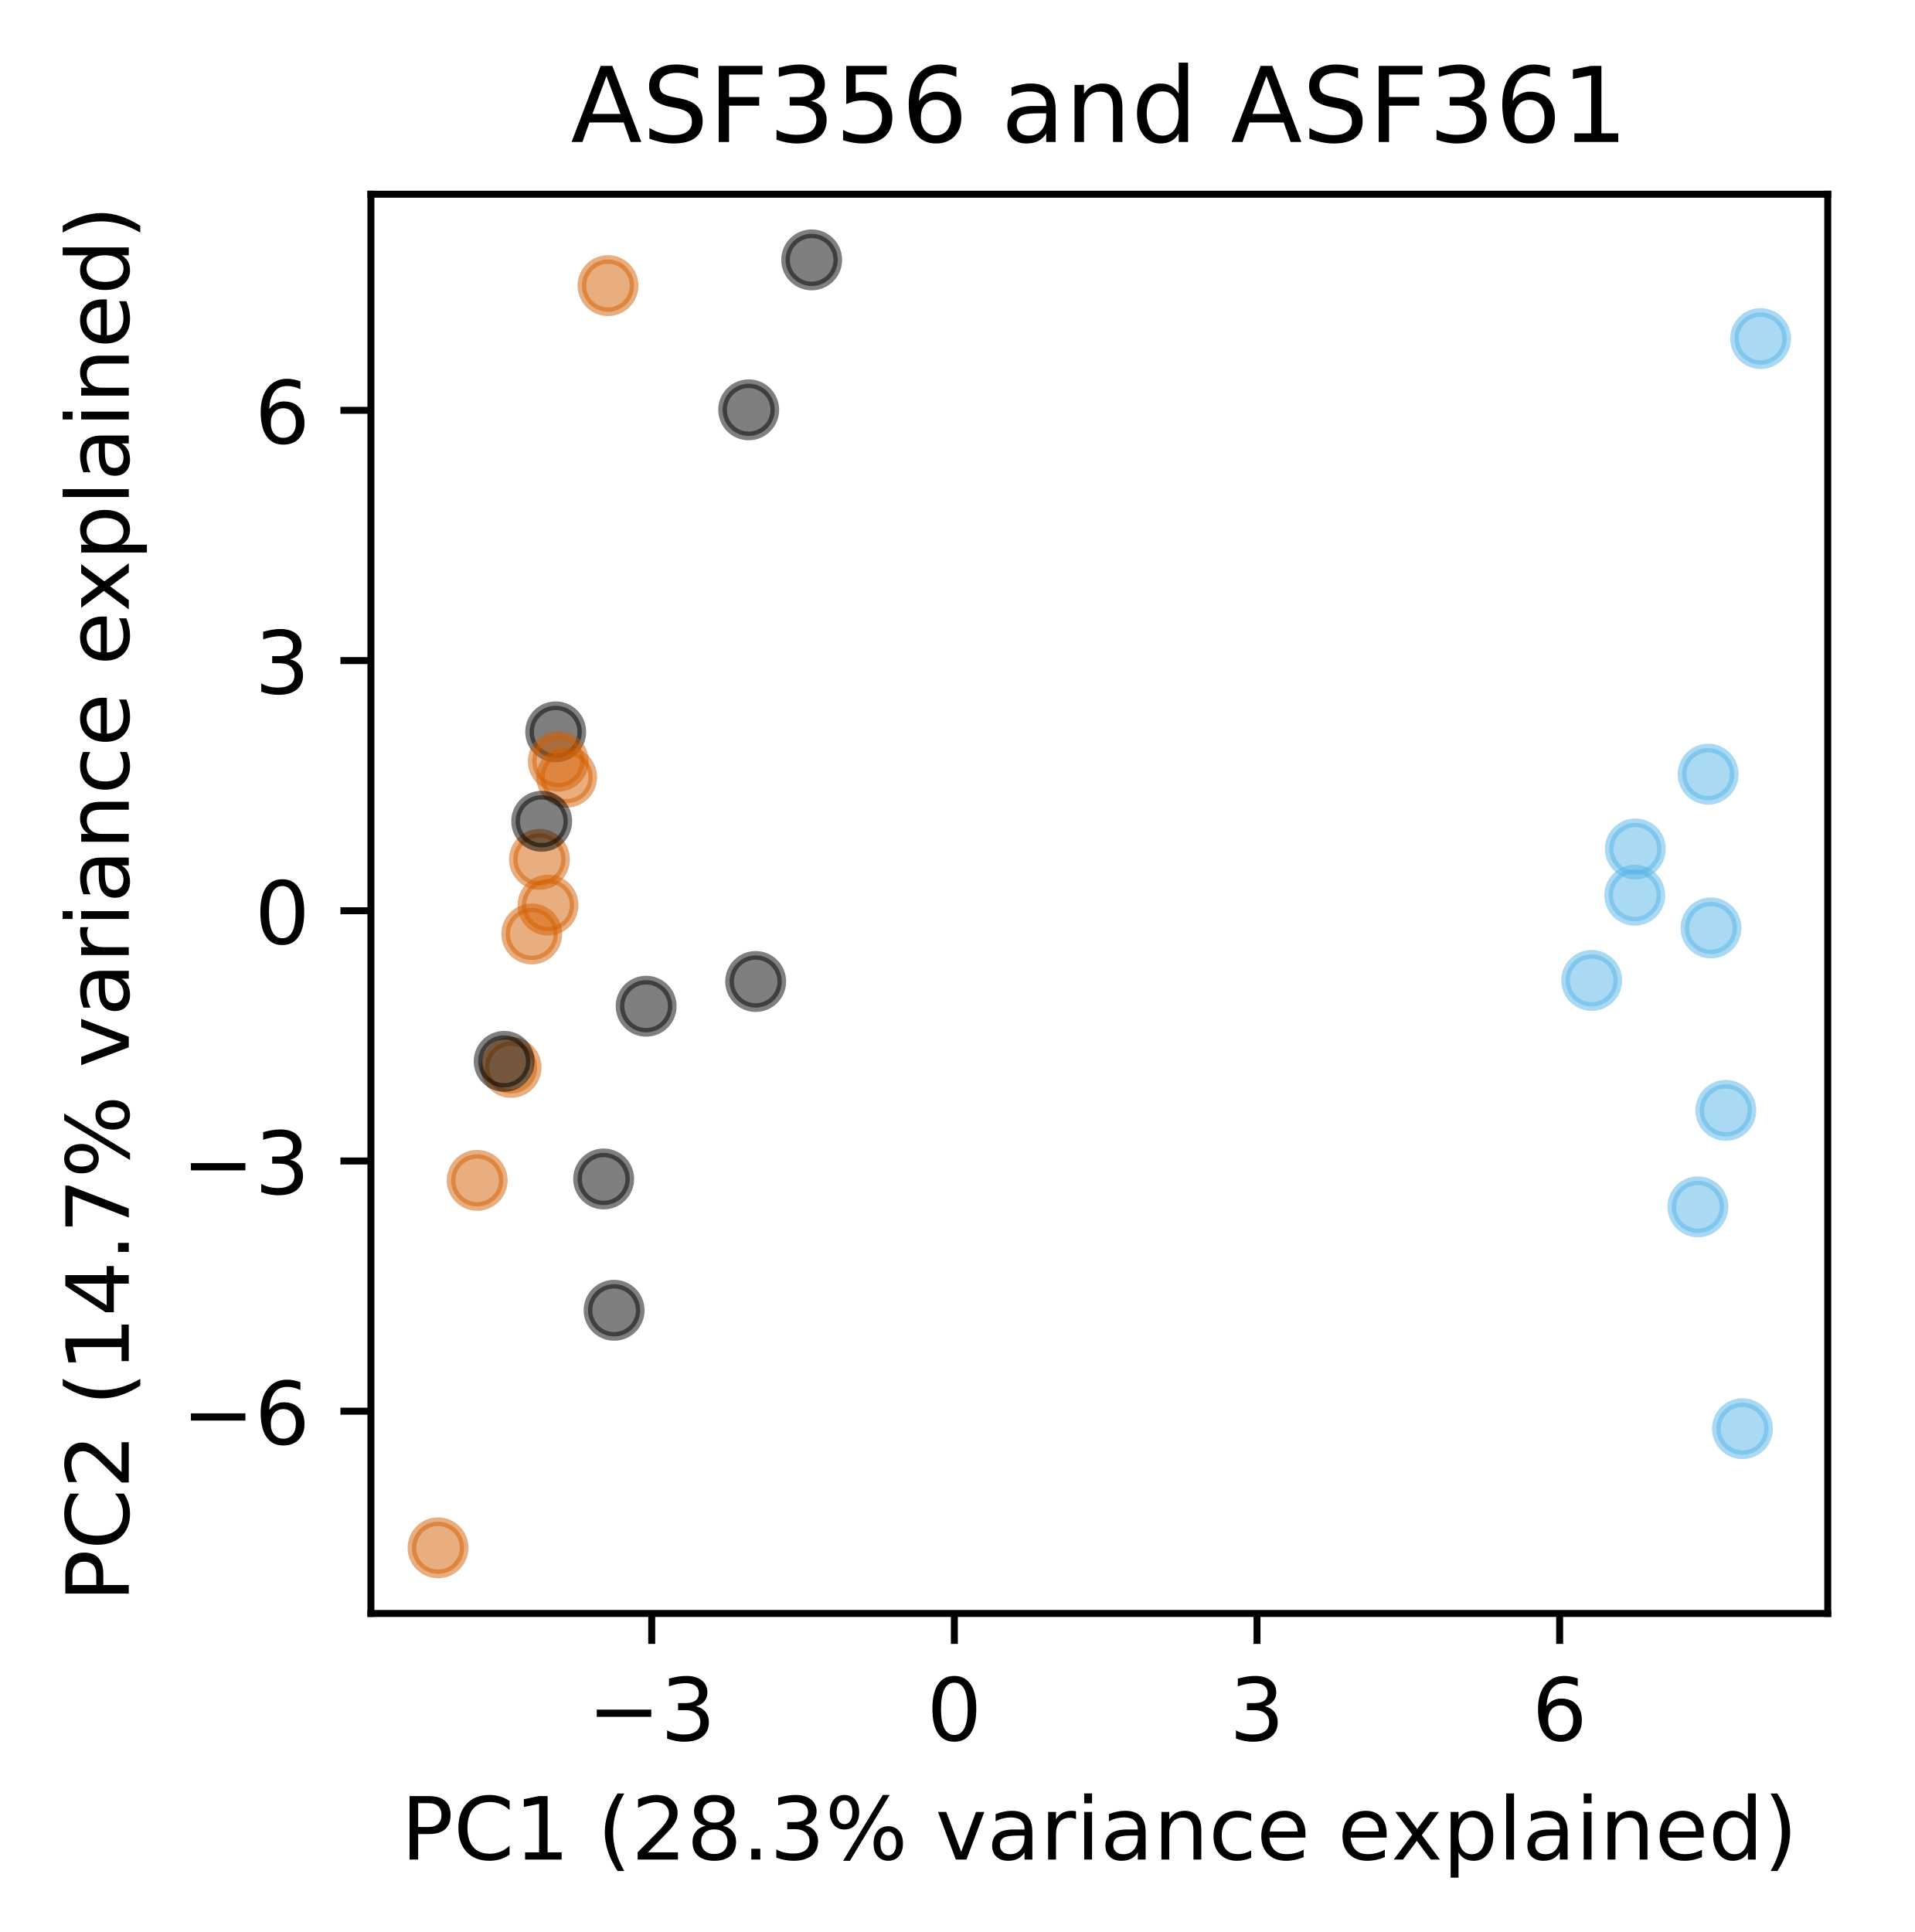
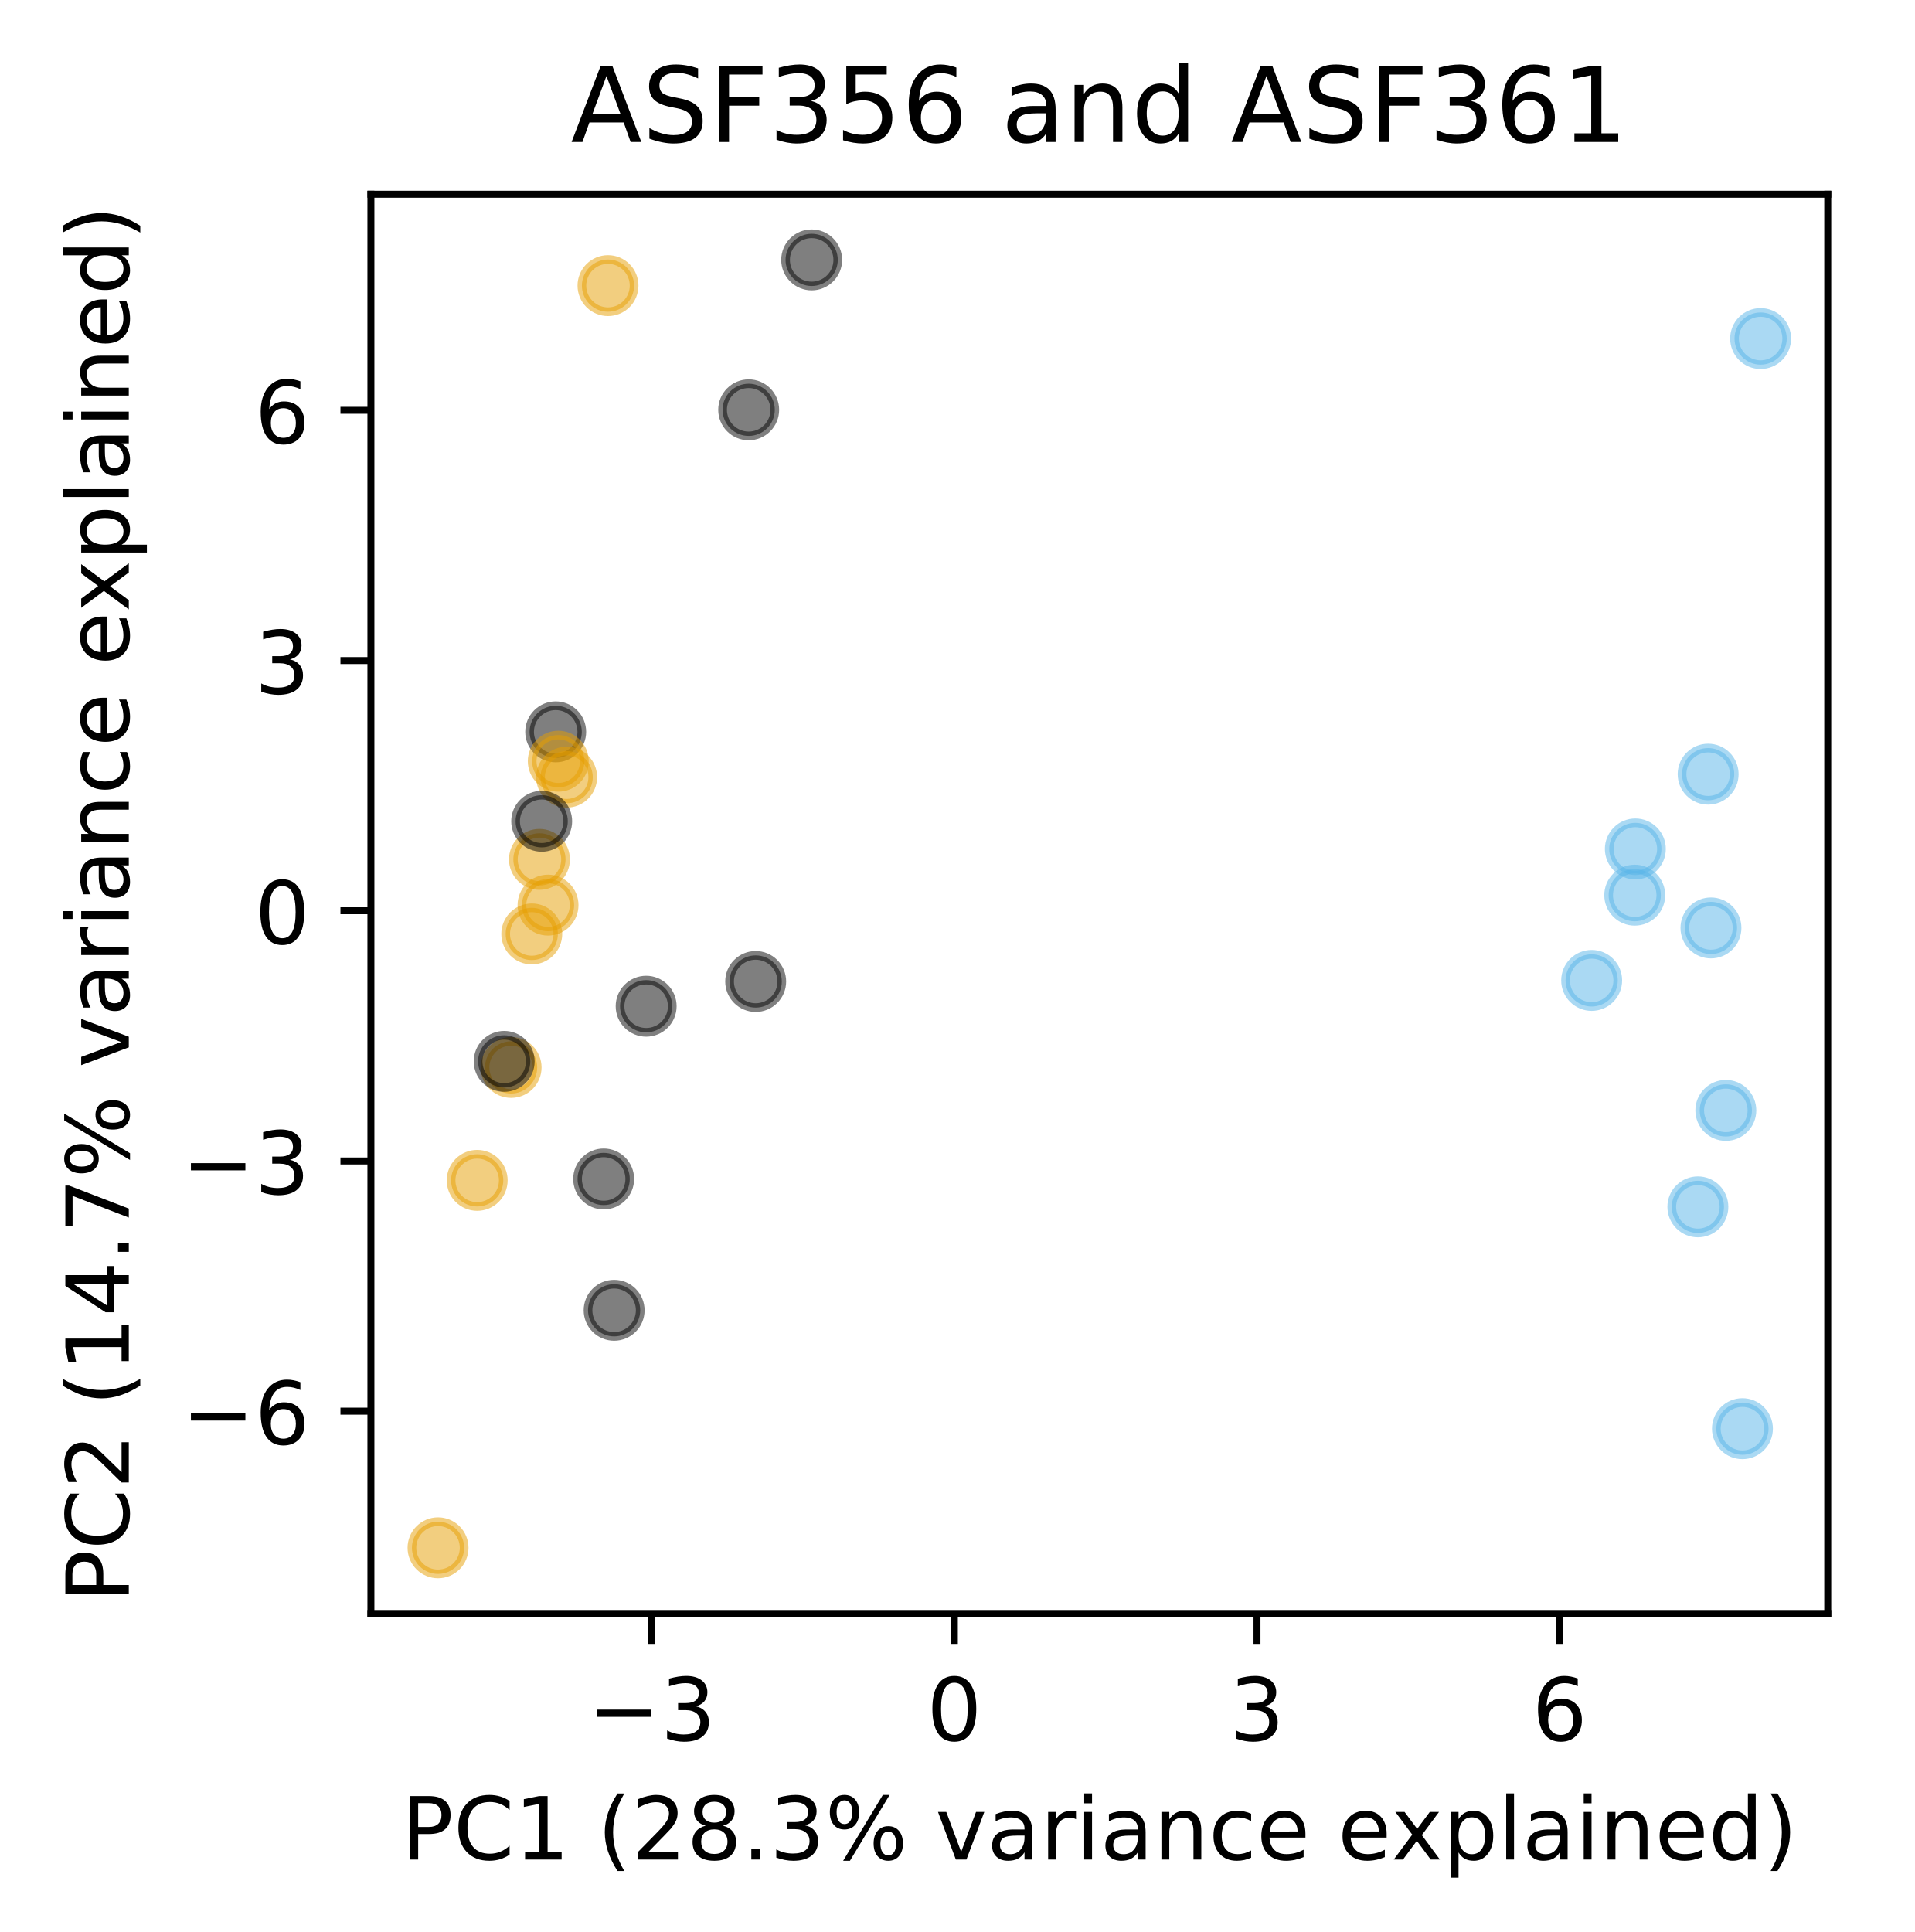
<svg xmlns="http://www.w3.org/2000/svg" xmlns:xlink="http://www.w3.org/1999/xlink" height="222pt" version="1.1" viewBox="0 0 220 222" width="220pt">
  <defs>
    <style type="text/css">
*{stroke-linecap:butt;stroke-linejoin:round;}
  </style>
  </defs>
  <g id="figure_1">
    <g id="patch_1">
      <path d="M 0 222.954  L 220.72 222.954  L 220.72 0  L 0 0  z " style="fill:#ffffff;" />
    </g>
    <g id="axes_1">
      <g id="patch_2">
        <path d="M 42.62 185.398  L 210.02 185.398  L 210.02 22.318  L 42.62 22.318  z " style="fill:#ffffff;" />
      </g>
      <g id="PathCollection_1">
        <defs>
-           <path d="M 0 3  C 0.796 3 1.559 2.684 2.121 2.121  C 2.684 1.559 3 0.796 3 0  C 3 -0.796 2.684 -1.559 2.121 -2.121  C 1.559 -2.684 0.796 -3 0 -3  C -0.796 -3 -1.559 -2.684 -2.121 -2.121  C -2.684 -1.559 -3 -0.796 -3 0  C -3 0.796 -2.684 1.559 -2.121 2.121  C -1.559 2.684 -0.796 3 0 3  z " id="C0_0_5674d48b1c" />
+           <path d="M 0 3  C 0.796 3 1.559 2.684 2.121 2.121  C 2.684 1.559 3 0.796 3 0  C 3 -0.796 2.684 -1.559 2.121 -2.121  C 1.559 -2.684 0.796 -3 0 -3  C -0.796 -3 -1.559 -2.684 -2.121 -2.121  C -2.684 -1.559 -3 -0.796 -3 0  C -3 0.796 -2.684 1.559 -2.121 2.121  C -1.559 2.684 -0.796 3 0 3  z " id="C0_0_cf64ac103b" />
        </defs>
-         <g clip-path="url(#pe8725be6cf)">
-           <use style="fill:#56b4e9;fill-opacity:0.5;stroke:#56b4e9;stroke-opacity:0.5;" x="200.218" xlink:href="#C0_0_5674d48b1c" y="164.167" />
-         </g>
-         <g clip-path="url(#pe8725be6cf)">
-           <use style="fill:#d55e00;fill-opacity:0.5;stroke:#d55e00;stroke-opacity:0.5;" x="50.333" xlink:href="#C0_0_5674d48b1c" y="177.853" />
-         </g>
-         <g clip-path="url(#pe8725be6cf)">
-           <use style="fill-opacity:0.5;stroke:#000000;stroke-opacity:0.5;" x="74.247" xlink:href="#C0_0_5674d48b1c" y="115.622" />
-         </g>
-         <g clip-path="url(#pe8725be6cf)">
-           <use style="fill:#56b4e9;fill-opacity:0.5;stroke:#56b4e9;stroke-opacity:0.5;" x="202.307" xlink:href="#C0_0_5674d48b1c" y="38.903" />
-         </g>
-         <g clip-path="url(#pe8725be6cf)">
-           <use style="fill:#56b4e9;fill-opacity:0.5;stroke:#56b4e9;stroke-opacity:0.5;" x="187.912" xlink:href="#C0_0_5674d48b1c" y="97.551" />
-         </g>
-         <g clip-path="url(#pe8725be6cf)">
-           <use style="fill-opacity:0.5;stroke:#000000;stroke-opacity:0.5;" x="86.029" xlink:href="#C0_0_5674d48b1c" y="47.092" />
-         </g>
-         <g clip-path="url(#pe8725be6cf)">
-           <use style="fill:#d55e00;fill-opacity:0.5;stroke:#d55e00;stroke-opacity:0.5;" x="69.862" xlink:href="#C0_0_5674d48b1c" y="32.82" />
-         </g>
-         <g clip-path="url(#pe8725be6cf)">
-           <use style="fill-opacity:0.5;stroke:#000000;stroke-opacity:0.5;" x="93.266" xlink:href="#C0_0_5674d48b1c" y="29.863" />
-         </g>
-         <g clip-path="url(#pe8725be6cf)">
-           <use style="fill:#d55e00;fill-opacity:0.5;stroke:#d55e00;stroke-opacity:0.5;" x="54.831" xlink:href="#C0_0_5674d48b1c" y="135.632" />
-         </g>
-         <g clip-path="url(#pe8725be6cf)">
-           <use style="fill-opacity:0.5;stroke:#000000;stroke-opacity:0.5;" x="63.853" xlink:href="#C0_0_5674d48b1c" y="84.094" />
-         </g>
-         <g clip-path="url(#pe8725be6cf)">
-           <use style="fill:#d55e00;fill-opacity:0.5;stroke:#d55e00;stroke-opacity:0.5;" x="58.728" xlink:href="#C0_0_5674d48b1c" y="122.654" />
-         </g>
-         <g clip-path="url(#pe8725be6cf)">
-           <use style="fill:#56b4e9;fill-opacity:0.5;stroke:#56b4e9;stroke-opacity:0.5;" x="198.31" xlink:href="#C0_0_5674d48b1c" y="127.592" />
-         </g>
-         <g clip-path="url(#pe8725be6cf)">
-           <use style="fill:#56b4e9;fill-opacity:0.5;stroke:#56b4e9;stroke-opacity:0.5;" x="187.843" xlink:href="#C0_0_5674d48b1c" y="102.862" />
-         </g>
-         <g clip-path="url(#pe8725be6cf)">
-           <use style="fill:#d55e00;fill-opacity:0.5;stroke:#d55e00;stroke-opacity:0.5;" x="61.104" xlink:href="#C0_0_5674d48b1c" y="107.316" />
-         </g>
-         <g clip-path="url(#pe8725be6cf)">
-           <use style="fill-opacity:0.5;stroke:#000000;stroke-opacity:0.5;" x="57.934" xlink:href="#C0_0_5674d48b1c" y="121.958" />
-         </g>
-         <g clip-path="url(#pe8725be6cf)">
-           <use style="fill-opacity:0.5;stroke:#000000;stroke-opacity:0.5;" x="69.364" xlink:href="#C0_0_5674d48b1c" y="135.471" />
-         </g>
-         <g clip-path="url(#pe8725be6cf)">
-           <use style="fill:#d55e00;fill-opacity:0.5;stroke:#d55e00;stroke-opacity:0.5;" x="64.149" xlink:href="#C0_0_5674d48b1c" y="87.468" />
-         </g>
-         <g clip-path="url(#pe8725be6cf)">
-           <use style="fill:#56b4e9;fill-opacity:0.5;stroke:#56b4e9;stroke-opacity:0.5;" x="195.097" xlink:href="#C0_0_5674d48b1c" y="138.677" />
-         </g>
-         <g clip-path="url(#pe8725be6cf)">
-           <use style="fill:#56b4e9;fill-opacity:0.5;stroke:#56b4e9;stroke-opacity:0.5;" x="196.277" xlink:href="#C0_0_5674d48b1c" y="88.957" />
-         </g>
-         <g clip-path="url(#pe8725be6cf)">
-           <use style="fill:#d55e00;fill-opacity:0.5;stroke:#d55e00;stroke-opacity:0.5;" x="61.986" xlink:href="#C0_0_5674d48b1c" y="98.749" />
-         </g>
-         <g clip-path="url(#pe8725be6cf)">
-           <use style="fill-opacity:0.5;stroke:#000000;stroke-opacity:0.5;" x="70.567" xlink:href="#C0_0_5674d48b1c" y="150.561" />
-         </g>
-         <g clip-path="url(#pe8725be6cf)">
-           <use style="fill:#d55e00;fill-opacity:0.5;stroke:#d55e00;stroke-opacity:0.5;" x="65.111" xlink:href="#C0_0_5674d48b1c" y="89.301" />
-         </g>
-         <g clip-path="url(#pe8725be6cf)">
-           <use style="fill-opacity:0.5;stroke:#000000;stroke-opacity:0.5;" x="62.243" xlink:href="#C0_0_5674d48b1c" y="94.37" />
-         </g>
-         <g clip-path="url(#pe8725be6cf)">
-           <use style="fill:#56b4e9;fill-opacity:0.5;stroke:#56b4e9;stroke-opacity:0.5;" x="182.893" xlink:href="#C0_0_5674d48b1c" y="112.656" />
-         </g>
-         <g clip-path="url(#pe8725be6cf)">
-           <use style="fill:#d55e00;fill-opacity:0.5;stroke:#d55e00;stroke-opacity:0.5;" x="62.972" xlink:href="#C0_0_5674d48b1c" y="104.005" />
-         </g>
-         <g clip-path="url(#pe8725be6cf)">
-           <use style="fill:#56b4e9;fill-opacity:0.5;stroke:#56b4e9;stroke-opacity:0.5;" x="196.6" xlink:href="#C0_0_5674d48b1c" y="106.627" />
-         </g>
-         <g clip-path="url(#pe8725be6cf)">
-           <use style="fill-opacity:0.5;stroke:#000000;stroke-opacity:0.5;" x="86.833" xlink:href="#C0_0_5674d48b1c" y="112.78" />
+         <g clip-path="url(#p2980ca70cc)">
+           <use style="fill:#56b4e9;fill-opacity:0.5;stroke:#56b4e9;stroke-opacity:0.5;" x="200.218" xlink:href="#C0_0_cf64ac103b" y="164.167" />
+         </g>
+         <g clip-path="url(#p2980ca70cc)">
+           <use style="fill:#e69f00;fill-opacity:0.5;stroke:#e69f00;stroke-opacity:0.5;" x="50.333" xlink:href="#C0_0_cf64ac103b" y="177.853" />
+         </g>
+         <g clip-path="url(#p2980ca70cc)">
+           <use style="fill-opacity:0.5;stroke:#000000;stroke-opacity:0.5;" x="74.247" xlink:href="#C0_0_cf64ac103b" y="115.622" />
+         </g>
+         <g clip-path="url(#p2980ca70cc)">
+           <use style="fill:#56b4e9;fill-opacity:0.5;stroke:#56b4e9;stroke-opacity:0.5;" x="202.307" xlink:href="#C0_0_cf64ac103b" y="38.903" />
+         </g>
+         <g clip-path="url(#p2980ca70cc)">
+           <use style="fill:#56b4e9;fill-opacity:0.5;stroke:#56b4e9;stroke-opacity:0.5;" x="187.912" xlink:href="#C0_0_cf64ac103b" y="97.551" />
+         </g>
+         <g clip-path="url(#p2980ca70cc)">
+           <use style="fill-opacity:0.5;stroke:#000000;stroke-opacity:0.5;" x="86.029" xlink:href="#C0_0_cf64ac103b" y="47.092" />
+         </g>
+         <g clip-path="url(#p2980ca70cc)">
+           <use style="fill:#e69f00;fill-opacity:0.5;stroke:#e69f00;stroke-opacity:0.5;" x="69.862" xlink:href="#C0_0_cf64ac103b" y="32.82" />
+         </g>
+         <g clip-path="url(#p2980ca70cc)">
+           <use style="fill-opacity:0.5;stroke:#000000;stroke-opacity:0.5;" x="93.266" xlink:href="#C0_0_cf64ac103b" y="29.863" />
+         </g>
+         <g clip-path="url(#p2980ca70cc)">
+           <use style="fill:#e69f00;fill-opacity:0.5;stroke:#e69f00;stroke-opacity:0.5;" x="54.831" xlink:href="#C0_0_cf64ac103b" y="135.632" />
+         </g>
+         <g clip-path="url(#p2980ca70cc)">
+           <use style="fill-opacity:0.5;stroke:#000000;stroke-opacity:0.5;" x="63.853" xlink:href="#C0_0_cf64ac103b" y="84.094" />
+         </g>
+         <g clip-path="url(#p2980ca70cc)">
+           <use style="fill:#e69f00;fill-opacity:0.5;stroke:#e69f00;stroke-opacity:0.5;" x="58.728" xlink:href="#C0_0_cf64ac103b" y="122.654" />
+         </g>
+         <g clip-path="url(#p2980ca70cc)">
+           <use style="fill:#56b4e9;fill-opacity:0.5;stroke:#56b4e9;stroke-opacity:0.5;" x="198.31" xlink:href="#C0_0_cf64ac103b" y="127.592" />
+         </g>
+         <g clip-path="url(#p2980ca70cc)">
+           <use style="fill:#56b4e9;fill-opacity:0.5;stroke:#56b4e9;stroke-opacity:0.5;" x="187.843" xlink:href="#C0_0_cf64ac103b" y="102.862" />
+         </g>
+         <g clip-path="url(#p2980ca70cc)">
+           <use style="fill:#e69f00;fill-opacity:0.5;stroke:#e69f00;stroke-opacity:0.5;" x="61.104" xlink:href="#C0_0_cf64ac103b" y="107.316" />
+         </g>
+         <g clip-path="url(#p2980ca70cc)">
+           <use style="fill-opacity:0.5;stroke:#000000;stroke-opacity:0.5;" x="57.934" xlink:href="#C0_0_cf64ac103b" y="121.958" />
+         </g>
+         <g clip-path="url(#p2980ca70cc)">
+           <use style="fill-opacity:0.5;stroke:#000000;stroke-opacity:0.5;" x="69.364" xlink:href="#C0_0_cf64ac103b" y="135.471" />
+         </g>
+         <g clip-path="url(#p2980ca70cc)">
+           <use style="fill:#e69f00;fill-opacity:0.5;stroke:#e69f00;stroke-opacity:0.5;" x="64.149" xlink:href="#C0_0_cf64ac103b" y="87.468" />
+         </g>
+         <g clip-path="url(#p2980ca70cc)">
+           <use style="fill:#56b4e9;fill-opacity:0.5;stroke:#56b4e9;stroke-opacity:0.5;" x="195.097" xlink:href="#C0_0_cf64ac103b" y="138.677" />
+         </g>
+         <g clip-path="url(#p2980ca70cc)">
+           <use style="fill:#56b4e9;fill-opacity:0.5;stroke:#56b4e9;stroke-opacity:0.5;" x="196.277" xlink:href="#C0_0_cf64ac103b" y="88.957" />
+         </g>
+         <g clip-path="url(#p2980ca70cc)">
+           <use style="fill:#e69f00;fill-opacity:0.5;stroke:#e69f00;stroke-opacity:0.5;" x="61.986" xlink:href="#C0_0_cf64ac103b" y="98.749" />
+         </g>
+         <g clip-path="url(#p2980ca70cc)">
+           <use style="fill-opacity:0.5;stroke:#000000;stroke-opacity:0.5;" x="70.567" xlink:href="#C0_0_cf64ac103b" y="150.561" />
+         </g>
+         <g clip-path="url(#p2980ca70cc)">
+           <use style="fill:#e69f00;fill-opacity:0.5;stroke:#e69f00;stroke-opacity:0.5;" x="65.111" xlink:href="#C0_0_cf64ac103b" y="89.301" />
+         </g>
+         <g clip-path="url(#p2980ca70cc)">
+           <use style="fill-opacity:0.5;stroke:#000000;stroke-opacity:0.5;" x="62.243" xlink:href="#C0_0_cf64ac103b" y="94.37" />
+         </g>
+         <g clip-path="url(#p2980ca70cc)">
+           <use style="fill:#56b4e9;fill-opacity:0.5;stroke:#56b4e9;stroke-opacity:0.5;" x="182.893" xlink:href="#C0_0_cf64ac103b" y="112.656" />
+         </g>
+         <g clip-path="url(#p2980ca70cc)">
+           <use style="fill:#e69f00;fill-opacity:0.5;stroke:#e69f00;stroke-opacity:0.5;" x="62.972" xlink:href="#C0_0_cf64ac103b" y="104.005" />
+         </g>
+         <g clip-path="url(#p2980ca70cc)">
+           <use style="fill:#56b4e9;fill-opacity:0.5;stroke:#56b4e9;stroke-opacity:0.5;" x="196.6" xlink:href="#C0_0_cf64ac103b" y="106.627" />
+         </g>
+         <g clip-path="url(#p2980ca70cc)">
+           <use style="fill-opacity:0.5;stroke:#000000;stroke-opacity:0.5;" x="86.833" xlink:href="#C0_0_cf64ac103b" y="112.78" />
        </g>
      </g>
      <g id="matplotlib.axis_1">
        <g id="xtick_1">
          <g id="line2d_1">
            <defs>
-               <path d="M 0 0  L 0 3.5  " id="mc712385e44" style="stroke:#000000;stroke-width:0.8;" />
-             </defs>
-             <g>
-               <use style="stroke:#000000;stroke-width:0.8;" x="74.886" xlink:href="#mc712385e44" y="185.398" />
+               <path d="M 0 0  L 0 3.5  " id="me681bf78ca" style="stroke:#000000;stroke-width:0.8;" />
+             </defs>
+             <g>
+               <use style="stroke:#000000;stroke-width:0.8;" x="74.886" xlink:href="#me681bf78ca" y="185.398" />
            </g>
          </g>
          <g id="text_1">
            <defs>
              <path d="M 10.594 35.5  L 73.188 35.5  L 73.188 27.203  L 10.594 27.203  z " id="DejaVuSans-2212" />
              <path d="M 40.578 39.312  Q 47.656 37.797 51.625 33  Q 55.609 28.219 55.609 21.188  Q 55.609 10.406 48.188 4.484  Q 40.766 -1.422 27.094 -1.422  Q 22.516 -1.422 17.656 -0.516  Q 12.797 0.391 7.625 2.203  L 7.625 11.719  Q 11.719 9.328 16.594 8.109  Q 21.484 6.891 26.812 6.891  Q 36.078 6.891 40.938 10.547  Q 45.797 14.203 45.797 21.188  Q 45.797 27.641 41.281 31.266  Q 36.766 34.906 28.719 34.906  L 20.219 34.906  L 20.219 43.016  L 29.109 43.016  Q 36.375 43.016 40.234 45.922  Q 44.094 48.828 44.094 54.297  Q 44.094 59.906 40.109 62.906  Q 36.141 65.922 28.719 65.922  Q 24.656 65.922 20.016 65.031  Q 15.375 64.156 9.812 62.312  L 9.812 71.094  Q 15.438 72.656 20.344 73.438  Q 25.25 74.219 29.594 74.219  Q 40.828 74.219 47.359 69.109  Q 53.906 64.016 53.906 55.328  Q 53.906 49.266 50.438 45.094  Q 46.969 40.922 40.578 39.312  z " id="DejaVuSans-33" />
            </defs>
            <g transform="translate(67.51493 199.9966)scale(0.1 -0.1)">
              <use xlink:href="#DejaVuSans-2212" />
              <use x="83.789" xlink:href="#DejaVuSans-33" />
            </g>
          </g>
        </g>
        <g id="xtick_2">
          <g id="line2d_2">
            <g>
-               <use style="stroke:#000000;stroke-width:0.8;" x="109.662" xlink:href="#mc712385e44" y="185.398" />
+               <use style="stroke:#000000;stroke-width:0.8;" x="109.662" xlink:href="#me681bf78ca" y="185.398" />
            </g>
          </g>
          <g id="text_2">
            <defs>
              <path d="M 31.781 66.406  Q 24.172 66.406 20.328 58.906  Q 16.5 51.422 16.5 36.375  Q 16.5 21.391 20.328 13.891  Q 24.172 6.391 31.781 6.391  Q 39.453 6.391 43.281 13.891  Q 47.125 21.391 47.125 36.375  Q 47.125 51.422 43.281 58.906  Q 39.453 66.406 31.781 66.406  z M 31.781 74.219  Q 44.047 74.219 50.516 64.516  Q 56.984 54.828 56.984 36.375  Q 56.984 17.969 50.516 8.266  Q 44.047 -1.422 31.781 -1.422  Q 19.531 -1.422 13.062 8.266  Q 6.594 17.969 6.594 36.375  Q 6.594 54.828 13.062 64.516  Q 19.531 74.219 31.781 74.219  z " id="DejaVuSans-30" />
            </defs>
            <g transform="translate(106.4806 199.9966)scale(0.1 -0.1)">
              <use xlink:href="#DejaVuSans-30" />
            </g>
          </g>
        </g>
        <g id="xtick_3">
          <g id="line2d_3">
            <g>
-               <use style="stroke:#000000;stroke-width:0.8;" x="144.438" xlink:href="#mc712385e44" y="185.398" />
+               <use style="stroke:#000000;stroke-width:0.8;" x="144.438" xlink:href="#me681bf78ca" y="185.398" />
            </g>
          </g>
          <g id="text_3">
            <g transform="translate(141.2564 199.9966)scale(0.1 -0.1)">
              <use xlink:href="#DejaVuSans-33" />
            </g>
          </g>
        </g>
        <g id="xtick_4">
          <g id="line2d_4">
            <g>
-               <use style="stroke:#000000;stroke-width:0.8;" x="179.214" xlink:href="#mc712385e44" y="185.398" />
+               <use style="stroke:#000000;stroke-width:0.8;" x="179.214" xlink:href="#me681bf78ca" y="185.398" />
            </g>
          </g>
          <g id="text_4">
            <defs>
              <path d="M 33.016 40.375  Q 26.375 40.375 22.484 35.828  Q 18.609 31.297 18.609 23.391  Q 18.609 15.531 22.484 10.953  Q 26.375 6.391 33.016 6.391  Q 39.656 6.391 43.531 10.953  Q 47.406 15.531 47.406 23.391  Q 47.406 31.297 43.531 35.828  Q 39.656 40.375 33.016 40.375  z M 52.594 71.297  L 52.594 62.312  Q 48.875 64.062 45.094 64.984  Q 41.312 65.922 37.594 65.922  Q 27.828 65.922 22.672 59.328  Q 17.531 52.734 16.797 39.406  Q 19.672 43.656 24.016 45.922  Q 28.375 48.188 33.594 48.188  Q 44.578 48.188 50.953 41.516  Q 57.328 34.859 57.328 23.391  Q 57.328 12.156 50.688 5.359  Q 44.047 -1.422 33.016 -1.422  Q 20.359 -1.422 13.672 8.266  Q 6.984 17.969 6.984 36.375  Q 6.984 53.656 15.188 63.938  Q 23.391 74.219 37.203 74.219  Q 40.922 74.219 44.703 73.484  Q 48.484 72.75 52.594 71.297  z " id="DejaVuSans-36" />
            </defs>
            <g transform="translate(176.0323 199.9966)scale(0.1 -0.1)">
              <use xlink:href="#DejaVuSans-36" />
            </g>
          </g>
        </g>
        <g id="text_5">
          <defs>
            <path d="M 19.672 64.797  L 19.672 37.406  L 32.078 37.406  Q 38.969 37.406 42.719 40.969  Q 46.484 44.531 46.484 51.125  Q 46.484 57.672 42.719 61.234  Q 38.969 64.797 32.078 64.797  z M 9.812 72.906  L 32.078 72.906  Q 44.344 72.906 50.609 67.359  Q 56.891 61.812 56.891 51.125  Q 56.891 40.328 50.609 34.812  Q 44.344 29.297 32.078 29.297  L 19.672 29.297  L 19.672 0  L 9.812 0  z " id="DejaVuSans-50" />
            <path d="M 64.406 67.281  L 64.406 56.891  Q 59.422 61.531 53.781 63.812  Q 48.141 66.109 41.797 66.109  Q 29.297 66.109 22.656 58.469  Q 16.016 50.828 16.016 36.375  Q 16.016 21.969 22.656 14.328  Q 29.297 6.688 41.797 6.688  Q 48.141 6.688 53.781 8.984  Q 59.422 11.281 64.406 15.922  L 64.406 5.609  Q 59.234 2.094 53.438 0.328  Q 47.656 -1.422 41.219 -1.422  Q 24.656 -1.422 15.125 8.703  Q 5.609 18.844 5.609 36.375  Q 5.609 53.953 15.125 64.078  Q 24.656 74.219 41.219 74.219  Q 47.75 74.219 53.531 72.484  Q 59.328 70.75 64.406 67.281  z " id="DejaVuSans-43" />
            <path d="M 12.406 8.297  L 28.516 8.297  L 28.516 63.922  L 10.984 60.406  L 10.984 69.391  L 28.422 72.906  L 38.281 72.906  L 38.281 8.297  L 54.391 8.297  L 54.391 0  L 12.406 0  z " id="DejaVuSans-31" />
            <path id="DejaVuSans-20" />
            <path d="M 31 75.875  Q 24.469 64.656 21.281 53.656  Q 18.109 42.672 18.109 31.391  Q 18.109 20.125 21.312 9.062  Q 24.516 -2 31 -13.188  L 23.188 -13.188  Q 15.875 -1.703 12.234 9.375  Q 8.594 20.453 8.594 31.391  Q 8.594 42.281 12.203 53.312  Q 15.828 64.359 23.188 75.875  z " id="DejaVuSans-28" />
            <path d="M 19.188 8.297  L 53.609 8.297  L 53.609 0  L 7.328 0  L 7.328 8.297  Q 12.938 14.109 22.625 23.891  Q 32.328 33.688 34.812 36.531  Q 39.547 41.844 41.422 45.531  Q 43.312 49.219 43.312 52.781  Q 43.312 58.594 39.234 62.25  Q 35.156 65.922 28.609 65.922  Q 23.969 65.922 18.812 64.312  Q 13.672 62.703 7.812 59.422  L 7.812 69.391  Q 13.766 71.781 18.938 73  Q 24.125 74.219 28.422 74.219  Q 39.75 74.219 46.484 68.547  Q 53.219 62.891 53.219 53.422  Q 53.219 48.922 51.531 44.891  Q 49.859 40.875 45.406 35.406  Q 44.188 33.984 37.641 27.219  Q 31.109 20.453 19.188 8.297  z " id="DejaVuSans-32" />
            <path d="M 31.781 34.625  Q 24.75 34.625 20.719 30.859  Q 16.703 27.094 16.703 20.516  Q 16.703 13.922 20.719 10.156  Q 24.75 6.391 31.781 6.391  Q 38.812 6.391 42.859 10.172  Q 46.922 13.969 46.922 20.516  Q 46.922 27.094 42.891 30.859  Q 38.875 34.625 31.781 34.625  z M 21.922 38.812  Q 15.578 40.375 12.031 44.719  Q 8.5 49.078 8.5 55.328  Q 8.5 64.062 14.719 69.141  Q 20.953 74.219 31.781 74.219  Q 42.672 74.219 48.875 69.141  Q 55.078 64.062 55.078 55.328  Q 55.078 49.078 51.531 44.719  Q 48 40.375 41.703 38.812  Q 48.828 37.156 52.797 32.312  Q 56.781 27.484 56.781 20.516  Q 56.781 9.906 50.312 4.234  Q 43.844 -1.422 31.781 -1.422  Q 19.734 -1.422 13.25 4.234  Q 6.781 9.906 6.781 20.516  Q 6.781 27.484 10.781 32.312  Q 14.797 37.156 21.922 38.812  z M 18.312 54.391  Q 18.312 48.734 21.844 45.562  Q 25.391 42.391 31.781 42.391  Q 38.141 42.391 41.719 45.562  Q 45.312 48.734 45.312 54.391  Q 45.312 60.062 41.719 63.234  Q 38.141 66.406 31.781 66.406  Q 25.391 66.406 21.844 63.234  Q 18.312 60.062 18.312 54.391  z " id="DejaVuSans-38" />
            <path d="M 10.688 12.406  L 21 12.406  L 21 0  L 10.688 0  z " id="DejaVuSans-2e" />
            <path d="M 72.703 32.078  Q 68.453 32.078 66.031 28.469  Q 63.625 24.859 63.625 18.406  Q 63.625 12.062 66.031 8.422  Q 68.453 4.781 72.703 4.781  Q 76.859 4.781 79.266 8.422  Q 81.688 12.062 81.688 18.406  Q 81.688 24.812 79.266 28.438  Q 76.859 32.078 72.703 32.078  z M 72.703 38.281  Q 80.422 38.281 84.953 32.906  Q 89.5 27.547 89.5 18.406  Q 89.5 9.281 84.938 3.922  Q 80.375 -1.422 72.703 -1.422  Q 64.891 -1.422 60.344 3.922  Q 55.812 9.281 55.812 18.406  Q 55.812 27.594 60.375 32.938  Q 64.938 38.281 72.703 38.281  z M 22.312 68.016  Q 18.109 68.016 15.688 64.375  Q 13.281 60.75 13.281 54.391  Q 13.281 47.953 15.672 44.328  Q 18.062 40.719 22.312 40.719  Q 26.562 40.719 28.969 44.328  Q 31.391 47.953 31.391 54.391  Q 31.391 60.688 28.953 64.344  Q 26.516 68.016 22.312 68.016  z M 66.406 74.219  L 74.219 74.219  L 28.609 -1.422  L 20.797 -1.422  z M 22.312 74.219  Q 30.031 74.219 34.609 68.875  Q 39.203 63.531 39.203 54.391  Q 39.203 45.172 34.641 39.844  Q 30.078 34.516 22.312 34.516  Q 14.547 34.516 10.031 39.859  Q 5.516 45.219 5.516 54.391  Q 5.516 63.484 10.047 68.844  Q 14.594 74.219 22.312 74.219  z " id="DejaVuSans-25" />
            <path d="M 2.984 54.688  L 12.5 54.688  L 29.594 8.797  L 46.688 54.688  L 56.203 54.688  L 35.688 0  L 23.484 0  z " id="DejaVuSans-76" />
            <path d="M 34.281 27.484  Q 23.391 27.484 19.188 25  Q 14.984 22.516 14.984 16.5  Q 14.984 11.719 18.141 8.906  Q 21.297 6.109 26.703 6.109  Q 34.188 6.109 38.703 11.406  Q 43.219 16.703 43.219 25.484  L 43.219 27.484  z M 52.203 31.203  L 52.203 0  L 43.219 0  L 43.219 8.297  Q 40.141 3.328 35.547 0.953  Q 30.953 -1.422 24.312 -1.422  Q 15.922 -1.422 10.953 3.297  Q 6 8.016 6 15.922  Q 6 25.141 12.172 29.828  Q 18.359 34.516 30.609 34.516  L 43.219 34.516  L 43.219 35.406  Q 43.219 41.609 39.141 45  Q 35.062 48.391 27.688 48.391  Q 23 48.391 18.547 47.266  Q 14.109 46.141 10.016 43.891  L 10.016 52.203  Q 14.938 54.109 19.578 55.047  Q 24.219 56 28.609 56  Q 40.484 56 46.344 49.844  Q 52.203 43.703 52.203 31.203  z " id="DejaVuSans-61" />
            <path d="M 41.109 46.297  Q 39.594 47.172 37.812 47.578  Q 36.031 48 33.891 48  Q 26.266 48 22.188 43.047  Q 18.109 38.094 18.109 28.812  L 18.109 0  L 9.078 0  L 9.078 54.688  L 18.109 54.688  L 18.109 46.188  Q 20.953 51.172 25.484 53.578  Q 30.031 56 36.531 56  Q 37.453 56 38.578 55.875  Q 39.703 55.766 41.062 55.516  z " id="DejaVuSans-72" />
            <path d="M 9.422 54.688  L 18.406 54.688  L 18.406 0  L 9.422 0  z M 9.422 75.984  L 18.406 75.984  L 18.406 64.594  L 9.422 64.594  z " id="DejaVuSans-69" />
            <path d="M 54.891 33.016  L 54.891 0  L 45.906 0  L 45.906 32.719  Q 45.906 40.484 42.875 44.328  Q 39.844 48.188 33.797 48.188  Q 26.516 48.188 22.312 43.547  Q 18.109 38.922 18.109 30.906  L 18.109 0  L 9.078 0  L 9.078 54.688  L 18.109 54.688  L 18.109 46.188  Q 21.344 51.125 25.703 53.562  Q 30.078 56 35.797 56  Q 45.219 56 50.047 50.172  Q 54.891 44.344 54.891 33.016  z " id="DejaVuSans-6e" />
            <path d="M 48.781 52.594  L 48.781 44.188  Q 44.969 46.297 41.141 47.344  Q 37.312 48.391 33.406 48.391  Q 24.656 48.391 19.812 42.844  Q 14.984 37.312 14.984 27.297  Q 14.984 17.281 19.812 11.734  Q 24.656 6.203 33.406 6.203  Q 37.312 6.203 41.141 7.25  Q 44.969 8.297 48.781 10.406  L 48.781 2.094  Q 45.016 0.344 40.984 -0.531  Q 36.969 -1.422 32.422 -1.422  Q 20.062 -1.422 12.781 6.344  Q 5.516 14.109 5.516 27.297  Q 5.516 40.672 12.859 48.328  Q 20.219 56 33.016 56  Q 37.156 56 41.109 55.141  Q 45.062 54.297 48.781 52.594  z " id="DejaVuSans-63" />
            <path d="M 56.203 29.594  L 56.203 25.203  L 14.891 25.203  Q 15.484 15.922 20.484 11.062  Q 25.484 6.203 34.422 6.203  Q 39.594 6.203 44.453 7.469  Q 49.312 8.734 54.109 11.281  L 54.109 2.781  Q 49.266 0.734 44.188 -0.344  Q 39.109 -1.422 33.891 -1.422  Q 20.797 -1.422 13.156 6.188  Q 5.516 13.812 5.516 26.812  Q 5.516 40.234 12.766 48.109  Q 20.016 56 32.328 56  Q 43.359 56 49.781 48.891  Q 56.203 41.797 56.203 29.594  z M 47.219 32.234  Q 47.125 39.594 43.094 43.984  Q 39.062 48.391 32.422 48.391  Q 24.906 48.391 20.391 44.141  Q 15.875 39.891 15.188 32.172  z " id="DejaVuSans-65" />
            <path d="M 54.891 54.688  L 35.109 28.078  L 55.906 0  L 45.312 0  L 29.391 21.484  L 13.484 0  L 2.875 0  L 24.125 28.609  L 4.688 54.688  L 15.281 54.688  L 29.781 35.203  L 44.281 54.688  z " id="DejaVuSans-78" />
            <path d="M 18.109 8.203  L 18.109 -20.797  L 9.078 -20.797  L 9.078 54.688  L 18.109 54.688  L 18.109 46.391  Q 20.953 51.266 25.266 53.625  Q 29.594 56 35.594 56  Q 45.562 56 51.781 48.094  Q 58.016 40.188 58.016 27.297  Q 58.016 14.406 51.781 6.484  Q 45.562 -1.422 35.594 -1.422  Q 29.594 -1.422 25.266 0.953  Q 20.953 3.328 18.109 8.203  z M 48.688 27.297  Q 48.688 37.203 44.609 42.844  Q 40.531 48.484 33.406 48.484  Q 26.266 48.484 22.188 42.844  Q 18.109 37.203 18.109 27.297  Q 18.109 17.391 22.188 11.75  Q 26.266 6.109 33.406 6.109  Q 40.531 6.109 44.609 11.75  Q 48.688 17.391 48.688 27.297  z " id="DejaVuSans-70" />
            <path d="M 9.422 75.984  L 18.406 75.984  L 18.406 0  L 9.422 0  z " id="DejaVuSans-6c" />
            <path d="M 45.406 46.391  L 45.406 75.984  L 54.391 75.984  L 54.391 0  L 45.406 0  L 45.406 8.203  Q 42.578 3.328 38.25 0.953  Q 33.938 -1.422 27.875 -1.422  Q 17.969 -1.422 11.734 6.484  Q 5.516 14.406 5.516 27.297  Q 5.516 40.188 11.734 48.094  Q 17.969 56 27.875 56  Q 33.938 56 38.25 53.625  Q 42.578 51.266 45.406 46.391  z M 14.797 27.297  Q 14.797 17.391 18.875 11.75  Q 22.953 6.109 30.078 6.109  Q 37.203 6.109 41.297 11.75  Q 45.406 17.391 45.406 27.297  Q 45.406 37.203 41.297 42.844  Q 37.203 48.484 30.078 48.484  Q 22.953 48.484 18.875 42.844  Q 14.797 37.203 14.797 27.297  z " id="DejaVuSans-64" />
            <path d="M 8.016 75.875  L 15.828 75.875  Q 23.141 64.359 26.781 53.312  Q 30.422 42.281 30.422 31.391  Q 30.422 20.453 26.781 9.375  Q 23.141 -1.703 15.828 -13.188  L 8.016 -13.188  Q 14.5 -2 17.703 9.062  Q 20.906 20.125 20.906 31.391  Q 20.906 42.672 17.703 53.656  Q 14.5 64.656 8.016 75.875  z " id="DejaVuSans-29" />
          </defs>
          <g transform="translate(46.08281 213.6747)scale(0.1 -0.1)">
            <use xlink:href="#DejaVuSans-50" />
            <use x="60.303" xlink:href="#DejaVuSans-43" />
            <use x="130.127" xlink:href="#DejaVuSans-31" />
            <use x="193.75" xlink:href="#DejaVuSans-20" />
            <use x="225.537" xlink:href="#DejaVuSans-28" />
            <use x="264.551" xlink:href="#DejaVuSans-32" />
            <use x="328.174" xlink:href="#DejaVuSans-38" />
            <use x="391.797" xlink:href="#DejaVuSans-2e" />
            <use x="423.584" xlink:href="#DejaVuSans-33" />
            <use x="487.207" xlink:href="#DejaVuSans-25" />
            <use x="582.227" xlink:href="#DejaVuSans-20" />
            <use x="614.014" xlink:href="#DejaVuSans-76" />
            <use x="673.193" xlink:href="#DejaVuSans-61" />
            <use x="734.473" xlink:href="#DejaVuSans-72" />
            <use x="775.586" xlink:href="#DejaVuSans-69" />
            <use x="803.369" xlink:href="#DejaVuSans-61" />
            <use x="864.648" xlink:href="#DejaVuSans-6e" />
            <use x="928.027" xlink:href="#DejaVuSans-63" />
            <use x="983.008" xlink:href="#DejaVuSans-65" />
            <use x="1044.531" xlink:href="#DejaVuSans-20" />
            <use x="1076.318" xlink:href="#DejaVuSans-65" />
            <use x="1137.826" xlink:href="#DejaVuSans-78" />
            <use x="1197.006" xlink:href="#DejaVuSans-70" />
            <use x="1260.482" xlink:href="#DejaVuSans-6c" />
            <use x="1288.266" xlink:href="#DejaVuSans-61" />
            <use x="1349.545" xlink:href="#DejaVuSans-69" />
            <use x="1377.328" xlink:href="#DejaVuSans-6e" />
            <use x="1440.707" xlink:href="#DejaVuSans-65" />
            <use x="1502.23" xlink:href="#DejaVuSans-64" />
            <use x="1565.707" xlink:href="#DejaVuSans-29" />
          </g>
        </g>
      </g>
      <g id="matplotlib.axis_2">
        <g id="ytick_1">
          <g id="line2d_5">
            <defs>
-               <path d="M 0 0  L -3.5 0  " id="m239ca15802" style="stroke:#000000;stroke-width:0.8;" />
-             </defs>
-             <g>
-               <use style="stroke:#000000;stroke-width:0.8;" x="42.62" xlink:href="#m239ca15802" y="162.155" />
+               <path d="M 0 0  L -3.5 0  " id="m32c7a12d45" style="stroke:#000000;stroke-width:0.8;" />
+             </defs>
+             <g>
+               <use style="stroke:#000000;stroke-width:0.8;" x="42.62" xlink:href="#m32c7a12d45" y="162.155" />
            </g>
          </g>
          <g id="text_6">
            <g transform="translate(20.87813 165.9537)scale(0.1 -0.1)">
              <use xlink:href="#DejaVuSans-2212" />
              <use x="83.789" xlink:href="#DejaVuSans-36" />
            </g>
          </g>
        </g>
        <g id="ytick_2">
          <g id="line2d_6">
            <g>
-               <use style="stroke:#000000;stroke-width:0.8;" x="42.62" xlink:href="#m239ca15802" y="133.403" />
+               <use style="stroke:#000000;stroke-width:0.8;" x="42.62" xlink:href="#m32c7a12d45" y="133.403" />
            </g>
          </g>
          <g id="text_7">
            <g transform="translate(20.87813 137.2024)scale(0.1 -0.1)">
              <use xlink:href="#DejaVuSans-2212" />
              <use x="83.789" xlink:href="#DejaVuSans-33" />
            </g>
          </g>
        </g>
        <g id="ytick_3">
          <g id="line2d_7">
            <g>
-               <use style="stroke:#000000;stroke-width:0.8;" x="42.62" xlink:href="#m239ca15802" y="104.652" />
+               <use style="stroke:#000000;stroke-width:0.8;" x="42.62" xlink:href="#m32c7a12d45" y="104.652" />
            </g>
          </g>
          <g id="text_8">
            <g transform="translate(29.25781 108.4511)scale(0.1 -0.1)">
              <use xlink:href="#DejaVuSans-30" />
            </g>
          </g>
        </g>
        <g id="ytick_4">
          <g id="line2d_8">
            <g>
-               <use style="stroke:#000000;stroke-width:0.8;" x="42.62" xlink:href="#m239ca15802" y="75.901" />
+               <use style="stroke:#000000;stroke-width:0.8;" x="42.62" xlink:href="#m32c7a12d45" y="75.901" />
            </g>
          </g>
          <g id="text_9">
            <g transform="translate(29.25781 79.69974)scale(0.1 -0.1)">
              <use xlink:href="#DejaVuSans-33" />
            </g>
          </g>
        </g>
        <g id="ytick_5">
          <g id="line2d_9">
            <g>
-               <use style="stroke:#000000;stroke-width:0.8;" x="42.62" xlink:href="#m239ca15802" y="47.149" />
+               <use style="stroke:#000000;stroke-width:0.8;" x="42.62" xlink:href="#m32c7a12d45" y="47.149" />
            </g>
          </g>
          <g id="text_10">
            <g transform="translate(29.25781 50.94841)scale(0.1 -0.1)">
              <use xlink:href="#DejaVuSans-36" />
            </g>
          </g>
        </g>
        <g id="text_11">
          <defs>
            <path d="M 37.797 64.312  L 12.891 25.391  L 37.797 25.391  z M 35.203 72.906  L 47.609 72.906  L 47.609 25.391  L 58.016 25.391  L 58.016 17.188  L 47.609 17.188  L 47.609 0  L 37.797 0  L 37.797 17.188  L 4.891 17.188  L 4.891 26.703  z " id="DejaVuSans-34" />
            <path d="M 8.203 72.906  L 55.078 72.906  L 55.078 68.703  L 28.609 0  L 18.312 0  L 43.219 64.594  L 8.203 64.594  z " id="DejaVuSans-37" />
          </defs>
          <g transform="translate(14.79844 184.0956)rotate(-90)scale(0.1 -0.1)">
            <use xlink:href="#DejaVuSans-50" />
            <use x="60.303" xlink:href="#DejaVuSans-43" />
            <use x="130.127" xlink:href="#DejaVuSans-32" />
            <use x="193.75" xlink:href="#DejaVuSans-20" />
            <use x="225.537" xlink:href="#DejaVuSans-28" />
            <use x="264.551" xlink:href="#DejaVuSans-31" />
            <use x="328.174" xlink:href="#DejaVuSans-34" />
            <use x="391.797" xlink:href="#DejaVuSans-2e" />
            <use x="423.584" xlink:href="#DejaVuSans-37" />
            <use x="487.207" xlink:href="#DejaVuSans-25" />
            <use x="582.227" xlink:href="#DejaVuSans-20" />
            <use x="614.014" xlink:href="#DejaVuSans-76" />
            <use x="673.193" xlink:href="#DejaVuSans-61" />
            <use x="734.473" xlink:href="#DejaVuSans-72" />
            <use x="775.586" xlink:href="#DejaVuSans-69" />
            <use x="803.369" xlink:href="#DejaVuSans-61" />
            <use x="864.648" xlink:href="#DejaVuSans-6e" />
            <use x="928.027" xlink:href="#DejaVuSans-63" />
            <use x="983.008" xlink:href="#DejaVuSans-65" />
            <use x="1044.531" xlink:href="#DejaVuSans-20" />
            <use x="1076.318" xlink:href="#DejaVuSans-65" />
            <use x="1137.826" xlink:href="#DejaVuSans-78" />
            <use x="1197.006" xlink:href="#DejaVuSans-70" />
            <use x="1260.482" xlink:href="#DejaVuSans-6c" />
            <use x="1288.266" xlink:href="#DejaVuSans-61" />
            <use x="1349.545" xlink:href="#DejaVuSans-69" />
            <use x="1377.328" xlink:href="#DejaVuSans-6e" />
            <use x="1440.707" xlink:href="#DejaVuSans-65" />
            <use x="1502.23" xlink:href="#DejaVuSans-64" />
            <use x="1565.707" xlink:href="#DejaVuSans-29" />
          </g>
        </g>
      </g>
      <g id="patch_3">
        <path d="M 42.62 185.398  L 42.62 22.318  " style="fill:none;stroke:#000000;stroke-linecap:square;stroke-linejoin:miter;stroke-width:0.8;" />
      </g>
      <g id="patch_4">
        <path d="M 210.02 185.398  L 210.02 22.318  " style="fill:none;stroke:#000000;stroke-linecap:square;stroke-linejoin:miter;stroke-width:0.8;" />
      </g>
      <g id="patch_5">
        <path d="M 42.62 185.398  L 210.02 185.398  " style="fill:none;stroke:#000000;stroke-linecap:square;stroke-linejoin:miter;stroke-width:0.8;" />
      </g>
      <g id="patch_6">
        <path d="M 42.62 22.318  L 210.02 22.318  " style="fill:none;stroke:#000000;stroke-linecap:square;stroke-linejoin:miter;stroke-width:0.8;" />
      </g>
      <g id="text_12">
        <defs>
          <path d="M 34.188 63.188  L 20.797 26.906  L 47.609 26.906  z M 28.609 72.906  L 39.797 72.906  L 67.578 0  L 57.328 0  L 50.688 18.703  L 17.828 18.703  L 11.188 0  L 0.781 0  z " id="DejaVuSans-41" />
          <path d="M 53.516 70.516  L 53.516 60.891  Q 47.906 63.578 42.922 64.891  Q 37.938 66.219 33.297 66.219  Q 25.25 66.219 20.875 63.094  Q 16.5 59.969 16.5 54.203  Q 16.5 49.359 19.406 46.891  Q 22.312 44.438 30.422 42.922  L 36.375 41.703  Q 47.406 39.594 52.656 34.297  Q 57.906 29 57.906 20.125  Q 57.906 9.516 50.797 4.047  Q 43.703 -1.422 29.984 -1.422  Q 24.812 -1.422 18.969 -0.25  Q 13.141 0.922 6.891 3.219  L 6.891 13.375  Q 12.891 10.016 18.656 8.297  Q 24.422 6.594 29.984 6.594  Q 38.422 6.594 43.016 9.906  Q 47.609 13.234 47.609 19.391  Q 47.609 24.75 44.312 27.781  Q 41.016 30.812 33.5 32.328  L 27.484 33.5  Q 16.453 35.688 11.516 40.375  Q 6.594 45.062 6.594 53.422  Q 6.594 63.094 13.406 68.656  Q 20.219 74.219 32.172 74.219  Q 37.312 74.219 42.625 73.281  Q 47.953 72.359 53.516 70.516  z " id="DejaVuSans-53" />
          <path d="M 9.812 72.906  L 51.703 72.906  L 51.703 64.594  L 19.672 64.594  L 19.672 43.109  L 48.578 43.109  L 48.578 34.812  L 19.672 34.812  L 19.672 0  L 9.812 0  z " id="DejaVuSans-46" />
          <path d="M 10.797 72.906  L 49.516 72.906  L 49.516 64.594  L 19.828 64.594  L 19.828 46.734  Q 21.969 47.469 24.109 47.828  Q 26.266 48.188 28.422 48.188  Q 40.625 48.188 47.75 41.5  Q 54.891 34.812 54.891 23.391  Q 54.891 11.625 47.562 5.094  Q 40.234 -1.422 26.906 -1.422  Q 22.312 -1.422 17.547 -0.641  Q 12.797 0.141 7.719 1.703  L 7.719 11.625  Q 12.109 9.234 16.797 8.062  Q 21.484 6.891 26.703 6.891  Q 35.156 6.891 40.078 11.328  Q 45.016 15.766 45.016 23.391  Q 45.016 31 40.078 35.438  Q 35.156 39.891 26.703 39.891  Q 22.75 39.891 18.812 39.016  Q 14.891 38.141 10.797 36.281  z " id="DejaVuSans-35" />
        </defs>
        <g transform="translate(65.58437 16.31812)scale(0.12 -0.12)">
          <use xlink:href="#DejaVuSans-41" />
          <use x="68.408" xlink:href="#DejaVuSans-53" />
          <use x="131.885" xlink:href="#DejaVuSans-46" />
          <use x="189.404" xlink:href="#DejaVuSans-33" />
          <use x="253.027" xlink:href="#DejaVuSans-35" />
          <use x="316.65" xlink:href="#DejaVuSans-36" />
          <use x="380.273" xlink:href="#DejaVuSans-20" />
          <use x="412.061" xlink:href="#DejaVuSans-61" />
          <use x="473.34" xlink:href="#DejaVuSans-6e" />
          <use x="536.719" xlink:href="#DejaVuSans-64" />
          <use x="600.195" xlink:href="#DejaVuSans-20" />
          <use x="631.982" xlink:href="#DejaVuSans-41" />
          <use x="700.391" xlink:href="#DejaVuSans-53" />
          <use x="763.867" xlink:href="#DejaVuSans-46" />
          <use x="821.387" xlink:href="#DejaVuSans-33" />
          <use x="885.01" xlink:href="#DejaVuSans-36" />
          <use x="948.633" xlink:href="#DejaVuSans-31" />
        </g>
      </g>
    </g>
  </g>
  <defs>
-     <clipPath id="pe8725be6cf">
+     <clipPath id="p2980ca70cc">
      <rect height="163.08" width="167.4" x="42.62" y="22.318" />
    </clipPath>
  </defs>
</svg>
